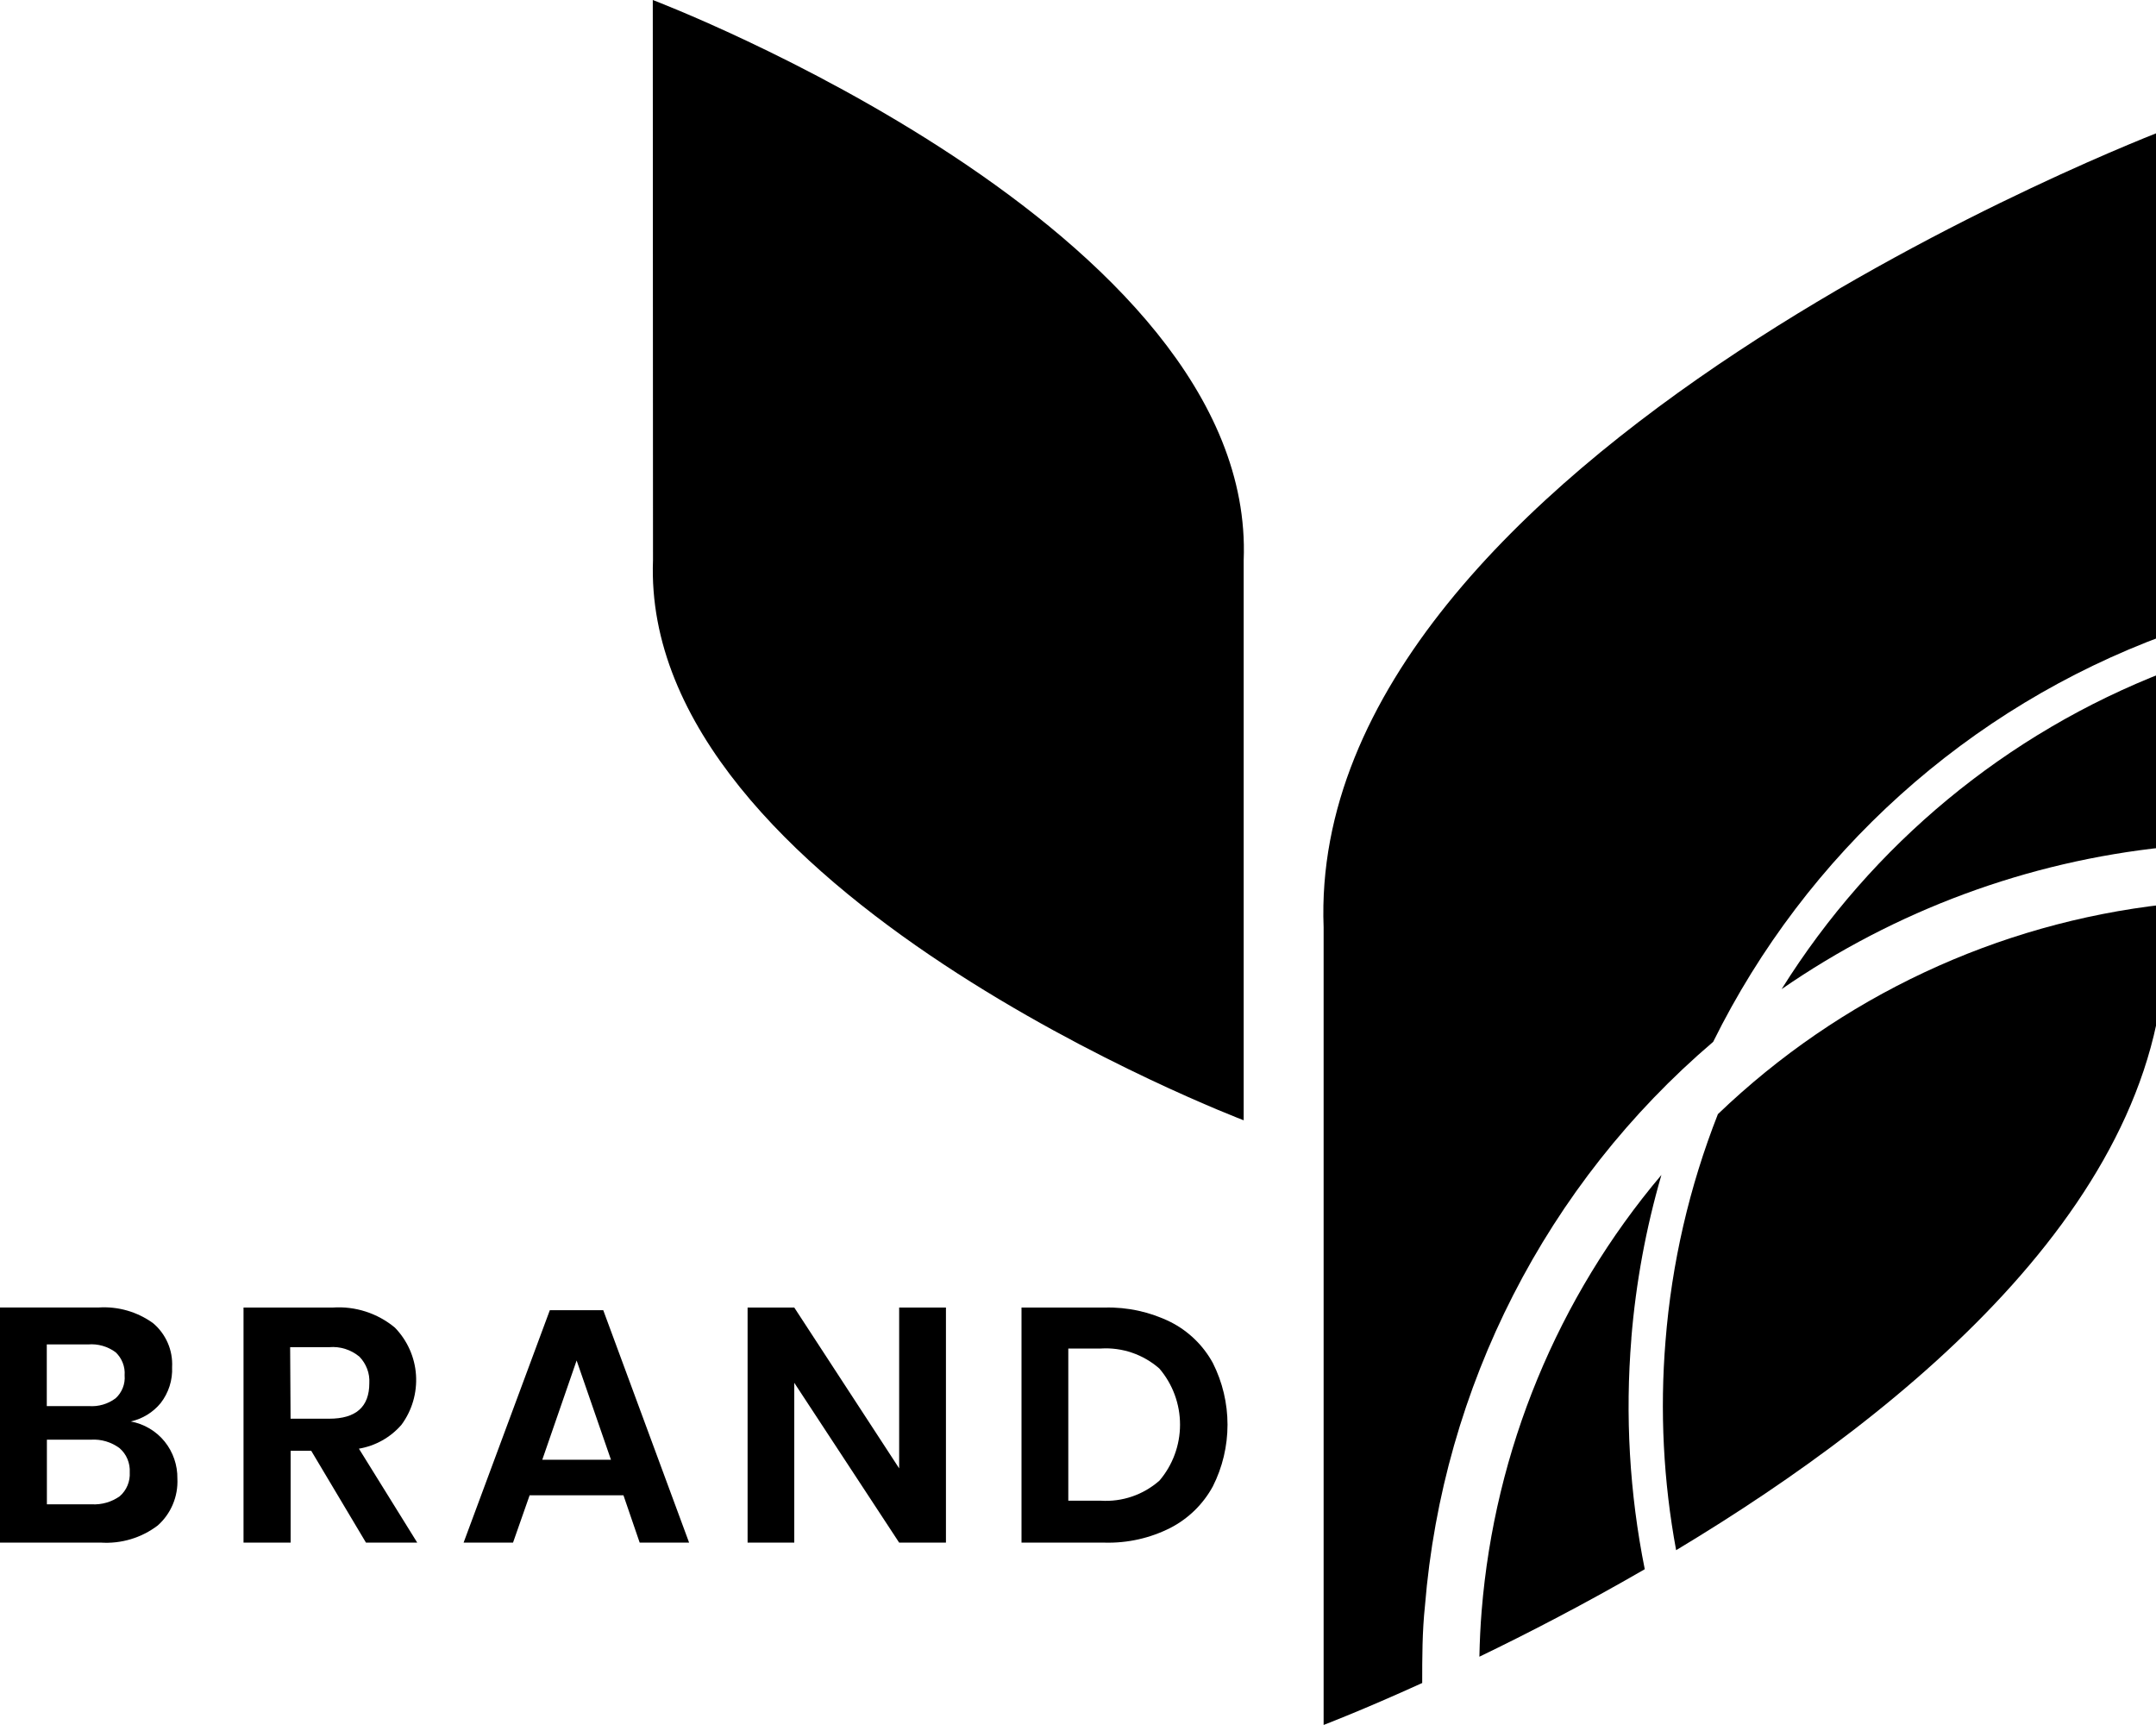
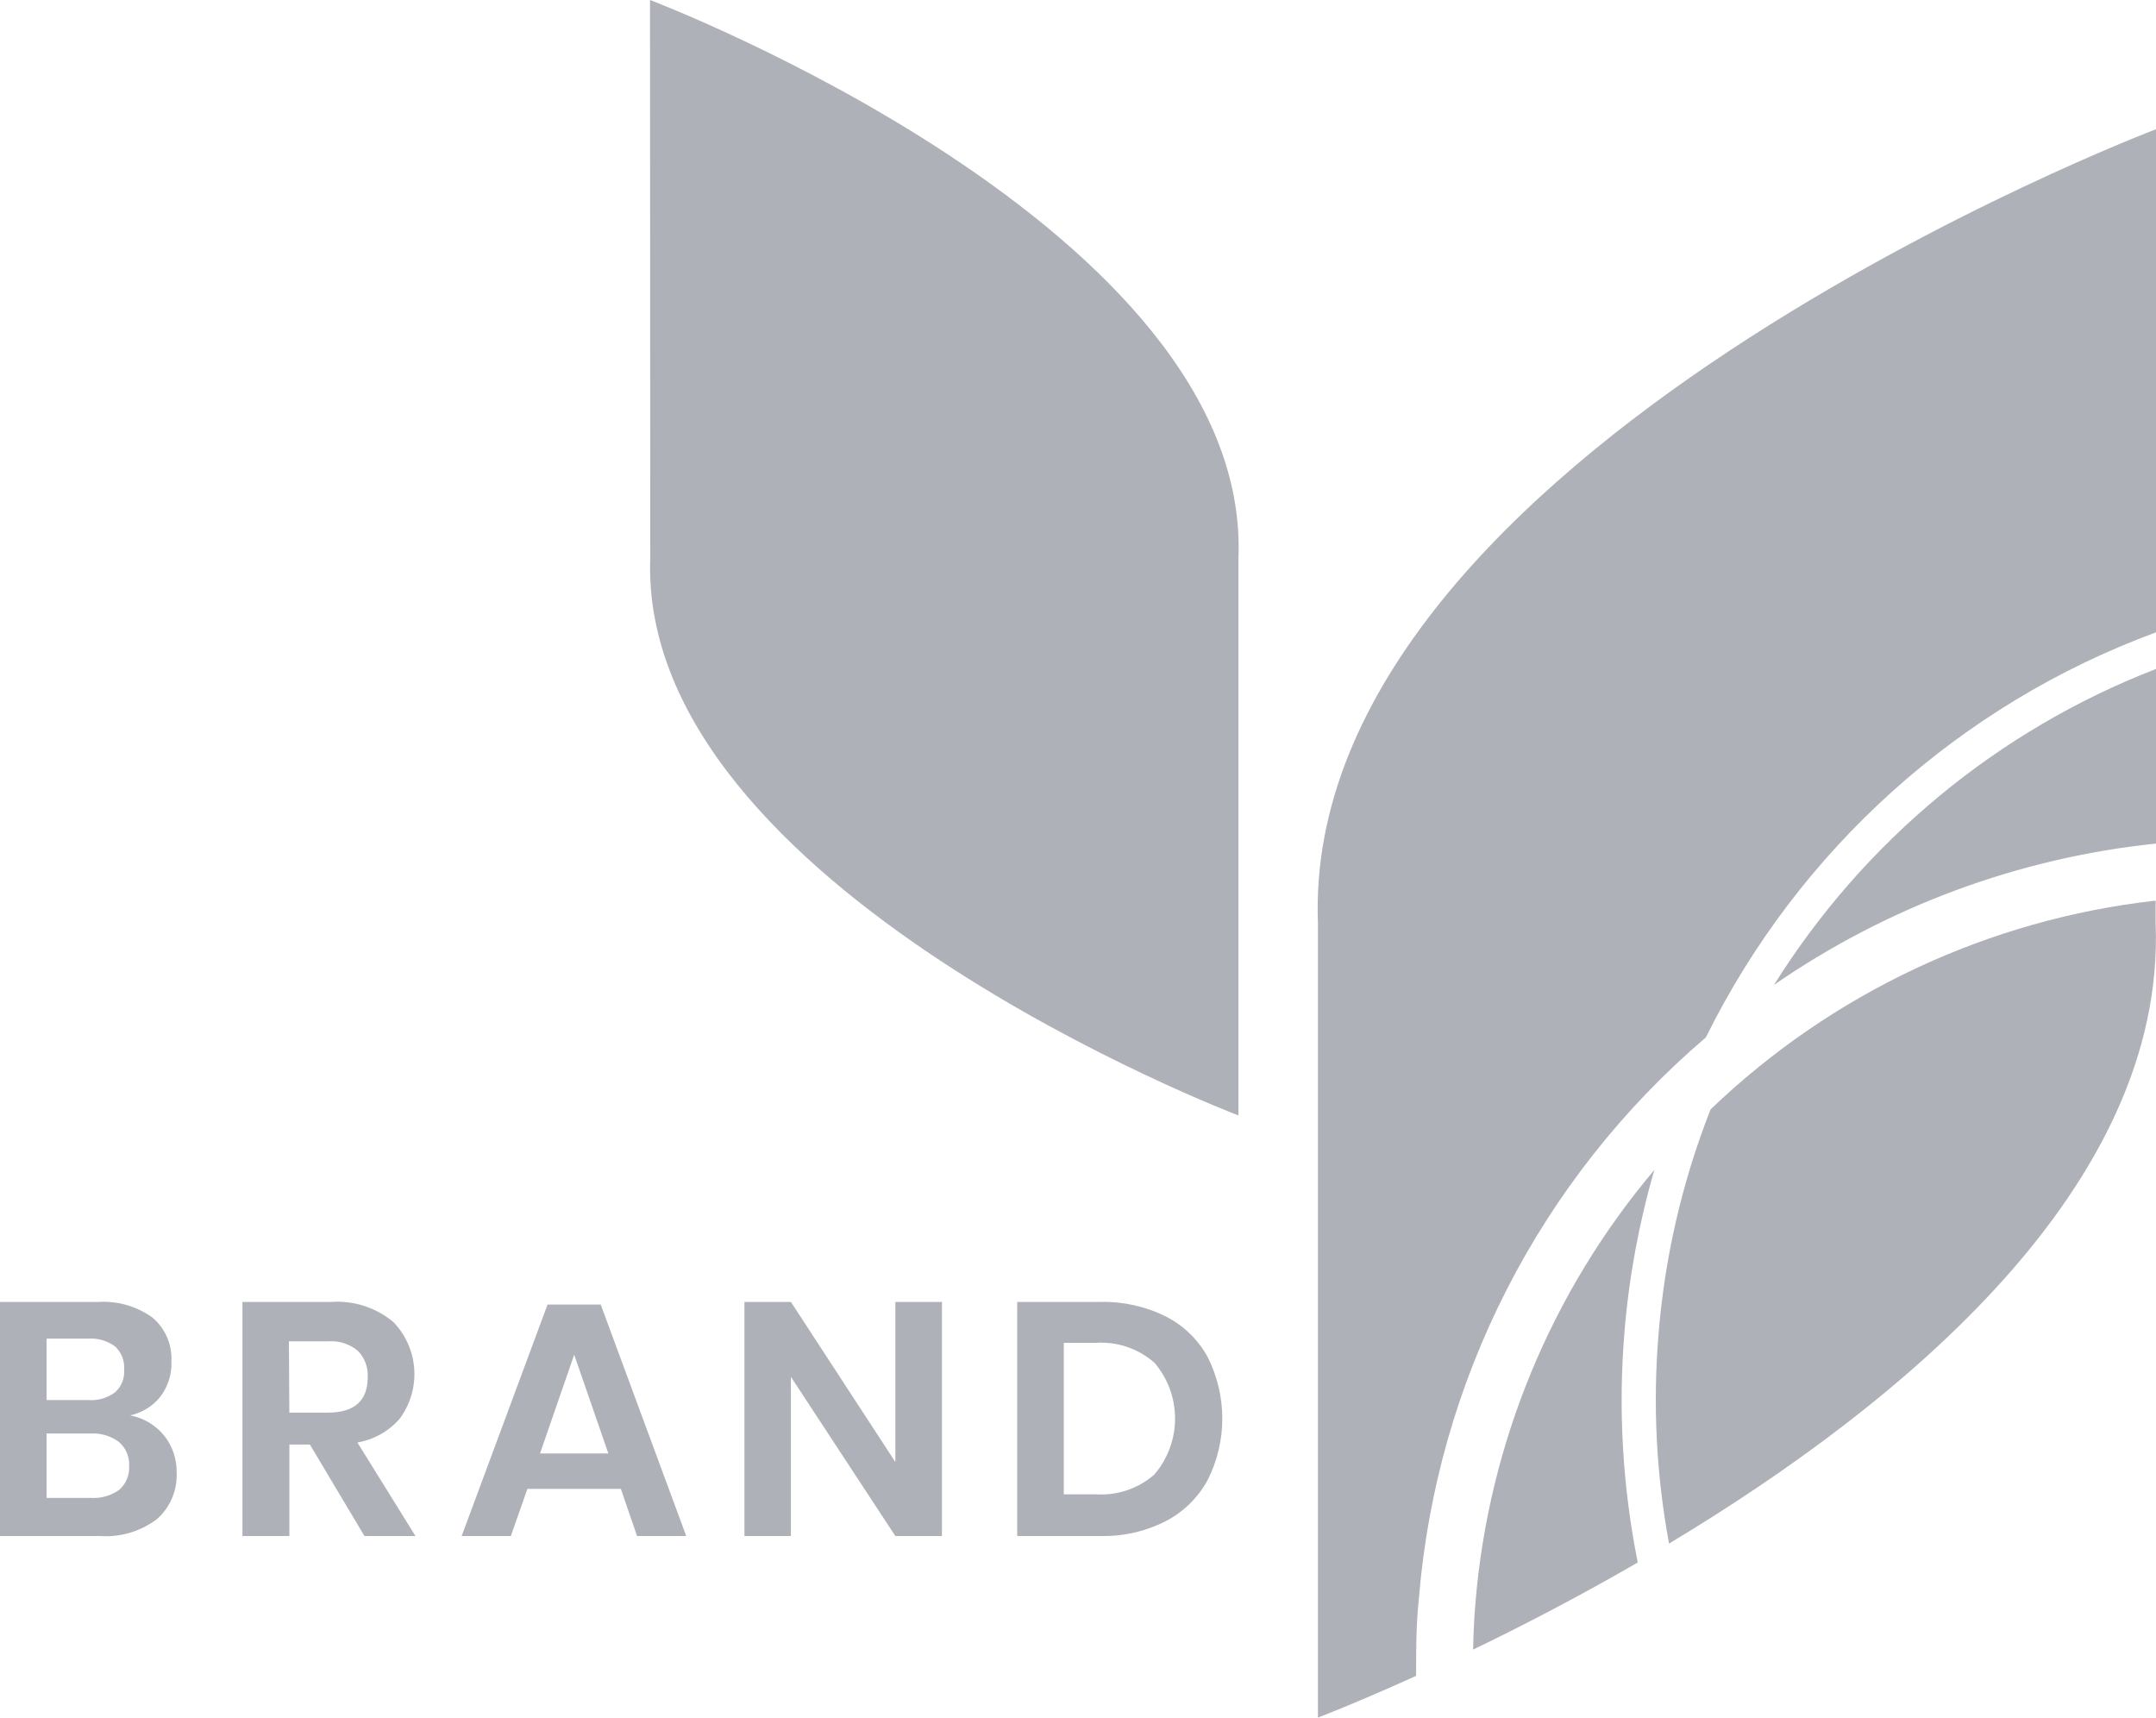
- <svg xmlns="http://www.w3.org/2000/svg" version="1.1" width="40" height="32" viewBox="0 0 40 32">
-   <path d="M3.055 26.742c0.156 0.194 0.24 0.438 0.236 0.688 0.008 0.163-0.021 0.326-0.084 0.476s-0.159 0.285-0.281 0.393c-0.304 0.231-0.681 0.343-1.061 0.317h-1.865v-4.361h1.827c0.361-0.024 0.718 0.078 1.012 0.29 0.118 0.099 0.211 0.224 0.273 0.366s0.089 0.296 0.081 0.45c0.011 0.241-0.065 0.477-0.212 0.667-0.142 0.173-0.338 0.293-0.556 0.341 0.247 0.045 0.471 0.177 0.63 0.373zM0.868 26.084h0.781c0.177 0.013 0.354-0.038 0.496-0.145 0.059-0.053 0.104-0.12 0.133-0.193s0.041-0.153 0.034-0.233c0.006-0.079-0.006-0.158-0.035-0.232s-0.073-0.14-0.13-0.194c-0.147-0.11-0.329-0.162-0.511-0.147h-0.768v1.144zM2.222 27.756c0.063-0.055 0.112-0.123 0.144-0.2s0.046-0.16 0.041-0.243c0.005-0.084-0.010-0.168-0.042-0.246s-0.083-0.147-0.146-0.202c-0.153-0.114-0.341-0.17-0.53-0.158h-0.819v1.199h0.83c0.187 0.011 0.372-0.043 0.524-0.151z" />
-   <path d="M6.79 28.617l-1.016-1.704h-0.382v1.704h-0.874v-4.361h1.655c0.417-0.029 0.83 0.104 1.152 0.371 0.231 0.237 0.371 0.549 0.393 0.879s-0.073 0.659-0.27 0.925c-0.204 0.235-0.483 0.391-0.789 0.443l1.082 1.743h-0.951zM5.392 26.318h0.715c0.497 0 0.745-0.22 0.745-0.66 0.005-0.090-0.008-0.18-0.040-0.264s-0.080-0.161-0.143-0.226c-0.157-0.131-0.359-0.195-0.562-0.177h-0.724l0.008 1.327z" />
-   <path d="M11.568 27.739h-1.742l-0.308 0.878h-0.917l1.6-4.312h0.991l1.593 4.312h-0.917l-0.301-0.878zM11.335 27.079l-0.637-1.841-0.637 1.841h1.273z" />
-   <path d="M17.55 28.617h-0.868l-1.946-2.965v2.965h-0.866v-4.361h0.866l1.946 2.983v-2.983h0.868v4.361z" />
-   <path d="M22.502 27.573c-0.179 0.329-0.453 0.597-0.785 0.769-0.378 0.192-0.797 0.286-1.22 0.275h-1.545v-4.361h1.545c0.422-0.011 0.841 0.081 1.22 0.268 0.332 0.168 0.606 0.433 0.785 0.761 0.179 0.355 0.272 0.747 0.272 1.144s-0.093 0.789-0.272 1.144zM21.509 27.469c0.248-0.29 0.384-0.659 0.384-1.041s-0.136-0.751-0.384-1.041c-0.299-0.262-0.69-0.396-1.086-0.371h-0.603v2.823h0.603c0.397 0.025 0.787-0.108 1.086-0.371z" />
-   <path d="M12.111 0c0 0 11.201 4.246 10.963 10.39v10.392c0 0-11.193-4.248-10.959-10.392l-0.004-10.39z" />
-   <path d="M33.054 18.349c2.115-1.462 4.562-2.367 7.117-2.633v-3.253c-2.943 1.139-5.44 3.204-7.117 5.886z" />
-   <path d="M31.783 19.329c1.731-3.5 4.733-6.202 8.388-7.548v-9.374c0 0-15.952 6.048-15.614 14.797v14.795c0 0 0.711-0.27 1.829-0.778 0-0.473 0-0.95 0.051-1.43 0.33-4.062 2.253-7.826 5.347-10.464z" />
-   <path d="M30.266 24.825c0.084-1.026 0.271-2.041 0.558-3.029-1.926 2.279-3.093 5.106-3.335 8.085-0.023 0.281-0.036 0.562-0.042 0.852 0.906-0.437 1.96-0.982 3.068-1.623-0.283-1.409-0.366-2.851-0.248-4.284z" />
-   <path d="M30.9 24.878c-0.106 1.296-0.040 2.601 0.197 3.879 4.358-2.618 9.255-6.664 9.067-11.553v-0.426c-3.114 0.35-6.027 1.716-8.292 3.89-0.53 1.347-0.858 2.766-0.972 4.21z" />
+ <svg xmlns="http://www.w3.org/2000/svg" width="59" height="47" fill="none">
+   <path d="M4.488 39.278c.23.286.352.643.346 1.011a1.604 1.604 0 01-.123.7 1.599 1.599 0 01-.413.577c-.447.339-1.0.504-1.558.466H0v-6.405h2.683c.53-.035 1.055.115 1.487.425.173.146.31.33.401.538.09.208.131.434.12.661.016.353-.095.701-.312.979-.208.255-.496.431-.817.501.363.067.691.261.926.548zm-3.213-.967h1.147a1.084 1.084 0 00.729-.213.761.761 0 00.196-.284.763.763 0 00.05-.342.788.788 0 00-.052-.34.786.786 0 00-.192-.285c-.216-.161-.483-.238-.751-.216H1.275v1.68zm1.988 2.456a.796.796 0 00.211-.294.798.798 0 00.06-.357.81.81 0 00-.062-.361.806.806 0 00-.215-.296 1.18 1.18 0 00-.779-.232H1.275v1.762h1.219a1.206 1.206 0 00.77-.222zM9.973 42.031l-1.493-2.503h-.561v2.503H6.635v-6.405h2.431c.613-.043 1.218.152 1.692.544.34.348.545.806.578 1.292.033.486-.108.968-.397 1.359-.3.345-.71.575-1.159.651l1.589 2.559H9.973zm-2.054-3.376h1.05c.729 0 1.094-.323 1.094-.97a.956.956 0 00-.059-.388.955.955 0 00-.209-.332 1.135 1.135 0 00-.826-.26H7.906l.012 1.949zM16.991 40.742h-2.559l-.452 1.289H12.634l2.35-6.333h1.455l2.34 6.333h-1.346l-.443-1.289zm-.343-.97l-.935-2.703-.935 2.703h1.87zM25.776 42.031h-1.275l-2.858-4.356v4.356H20.372v-6.405h1.272l2.858 4.381v-4.381h1.275v6.405zM33.05 40.498c-.264.484-.665.877-1.153 1.129a3.743 3.743 0 01-1.792.404h-2.269v-6.405h2.269a3.816 3.816 0 011.792.394c.488.247.89.636 1.153 1.117.262.521.399 1.097.399 1.68 0 .584-.137 1.159-.399 1.68zm-1.458-.153c.364-.425.564-.968.564-1.528 0-.561-.2-1.103-.564-1.528-.44-.385-1.013-.581-1.596-.544h-.885v4.146h.885c.583.037 1.156-.159 1.596-.544zM17.788 0S34.24 6.236 33.891 15.26v15.263s-16.439-6.239-16.096-15.263L17.788 0zM48.547 26.95c3.107-2.147 6.701-3.477 10.453-3.867v-4.778c-4.323 1.673-7.99 4.706-10.453 8.645z" fill="#AFB1B8" />
+   <path d="M46.681 28.389C49.224 23.248 53.633 19.28 59 17.303V3.536S35.571 12.419 36.066 25.27V47s1.044-.397 2.686-1.142c0-.695 0-1.395.075-2.1.485-5.966 3.31-11.494 7.853-15.369z" fill="#AFB1B8" />
+   <path d="M44.453 36.462a22.493 22.493 0 01.82-4.449c-2.829 3.347-4.543 7.499-4.899 11.874-.034.413-.053.826-.062 1.252 1.331-.641 2.88-1.442 4.506-2.384a22.573 22.573 0 01-.365-6.292zM45.384 36.54a21.581 21.581 0 00.29 5.698c6.401-3.845 13.594-9.787 13.316-16.968v-.626c-4.573.514-8.852 2.521-12.179 5.713a21.492 21.492 0 00-1.427 6.183z" fill="#AFB1B8" />
</svg>
